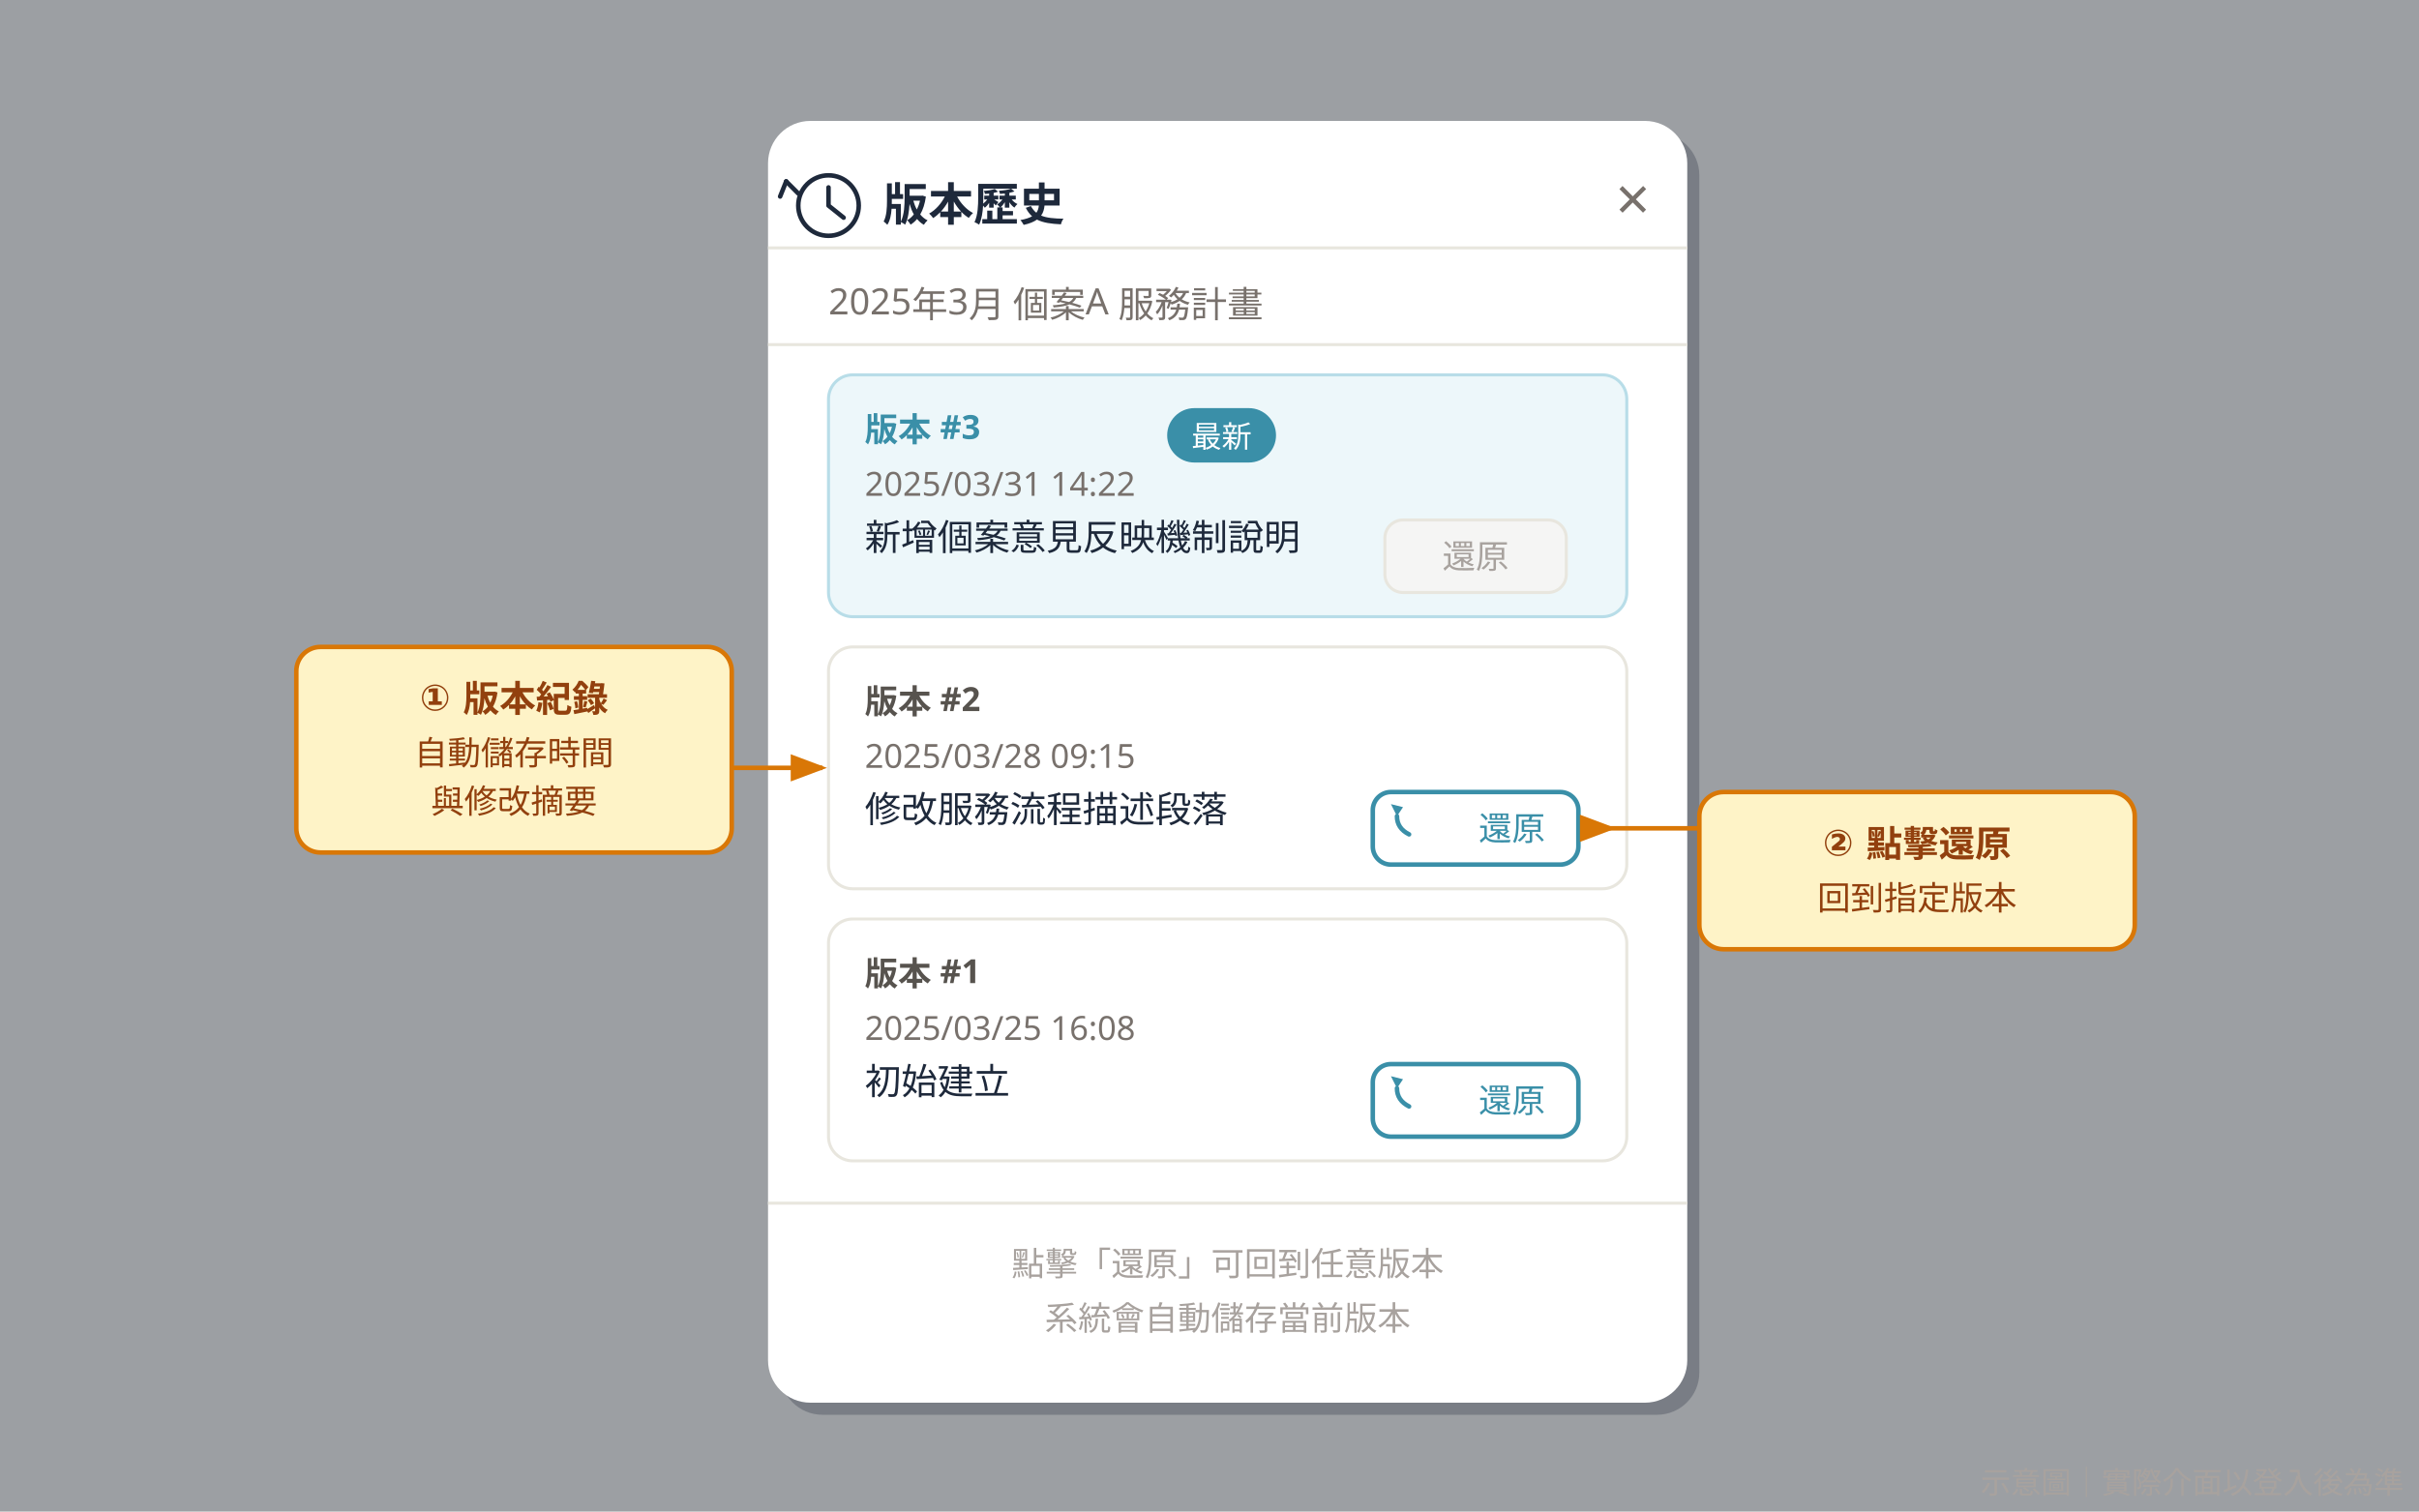
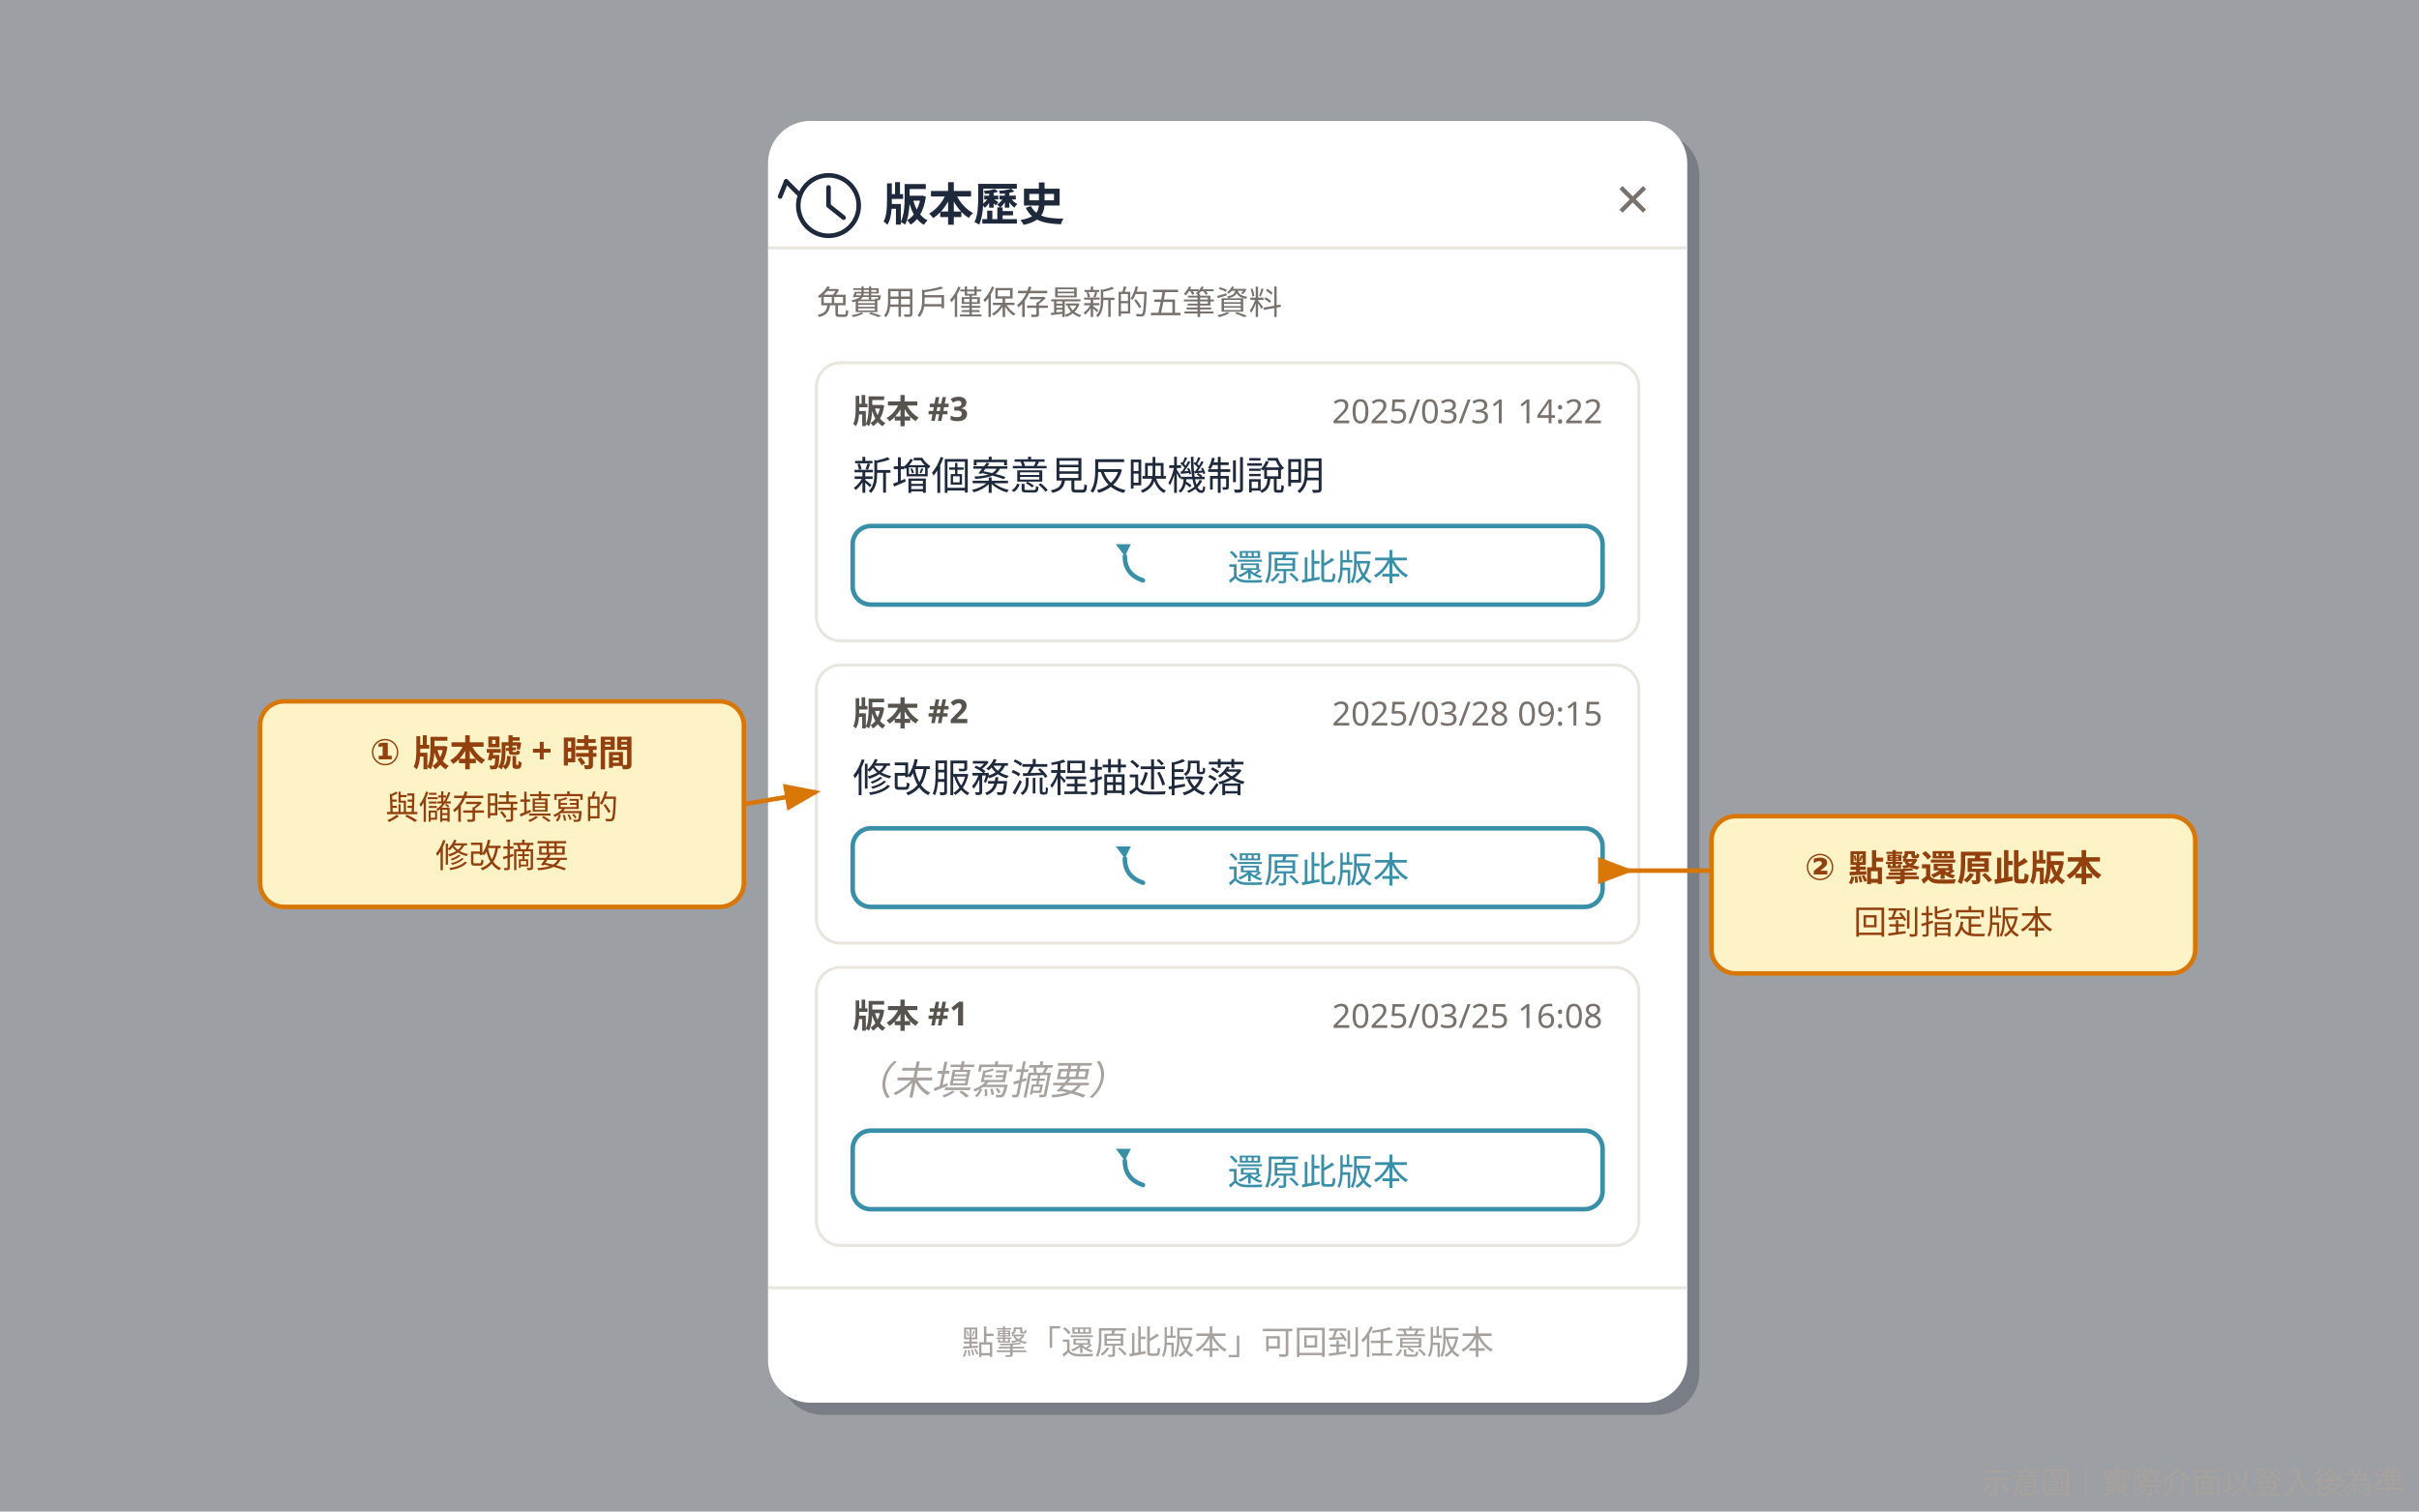
<svg xmlns="http://www.w3.org/2000/svg" viewBox="0 0 800 500" width="800" height="500" font-family="'Noto Sans TC', sans-serif">
  <rect width="800" height="500" fill="#f0efe8" />
  <rect width="800" height="500" fill="#1e293b" opacity="0.4" />
  <rect x="258" y="44" width="304" height="424" rx="14" fill="#0f172a" opacity="0.25" />
  <rect x="254" y="40" width="304" height="424" rx="14" fill="white" />
  <circle cx="274" cy="68" r="10" fill="none" stroke="#1e293b" stroke-width="1.5" />
  <polyline points="274,62 274,68 279,72" fill="none" stroke="#1e293b" stroke-width="1.5" stroke-linecap="round" stroke-linejoin="round" />
  <path d="M 264,64 L 260,60" fill="none" stroke="#1e293b" stroke-width="1.5" stroke-linecap="round" />
  <path d="M 260,60 L 258,65" fill="none" stroke="#1e293b" stroke-width="1.5" stroke-linecap="round" />
  <text x="292" y="73" font-size="15" font-weight="700" fill="#1e293b">版本歷史</text>
  <text x="540" y="73" text-anchor="middle" font-size="20" fill="#78716c">×</text>
  <line x1="254" y1="82" x2="558" y2="82" stroke="#e8e6de" stroke-width="1" />
-   <text x="274" y="104" font-size="12" fill="#78716c">2025年3月 個案A 服務計畫</text>
-   <line x1="254" y1="114" x2="558" y2="114" stroke="#e8e6de" stroke-width="1" />
-   <rect x="274" y="124" width="264" height="80" rx="8" fill="#edf7fa" stroke="#b8dde8" stroke-width="1" />
-   <text x="286" y="146" font-size="11" font-weight="700" fill="#3a8fa8">版本 #3</text>
-   <rect x="386" y="135" width="36" height="18" rx="9" fill="#3a8fa8" />
-   <text x="404" y="148" text-anchor="middle" font-size="10" fill="white">最新</text>
-   <text x="286" y="164" font-size="11" fill="#78716c">2025/03/31  14:22</text>
-   <text x="286" y="182" font-size="12" fill="#1e293b">新增個案意見反映機制說明</text>
-   <rect x="458" y="172" width="60" height="24" rx="6" fill="#f5f5f4" stroke="#e8e6de" stroke-width="1" />
-   <text x="488" y="188" text-anchor="middle" font-size="11" fill="#a8a29e">還原</text>
-   <rect x="274" y="214" width="264" height="80" rx="8" fill="white" stroke="#e8e6de" stroke-width="1" />
-   <text x="286" y="236" font-size="11" font-weight="700" fill="#57534e">版本 #2</text>
-   <text x="286" y="254" font-size="11" fill="#78716c">2025/03/28  09:15</text>
-   <text x="286" y="272" font-size="12" fill="#1e293b">修改服務流程描述段落</text>
-   <rect x="454" y="262" width="68" height="24" rx="6" fill="white" stroke="#3a8fa8" stroke-width="1.5" />
-   <path d="M 462,270 Q 462,274 466,276" fill="none" stroke="#3a8fa8" stroke-width="1.5" stroke-linecap="round" />
-   <path d="M 462,270 L 460,266 L 464,267" fill="#3a8fa8" stroke="none" />
-   <text x="500" y="278" text-anchor="middle" font-size="11" fill="#3a8fa8">還原</text>
-   <rect x="274" y="304" width="264" height="80" rx="8" fill="white" stroke="#e8e6de" stroke-width="1" />
-   <text x="286" y="326" font-size="11" font-weight="700" fill="#57534e">版本 #1</text>
-   <text x="286" y="344" font-size="11" fill="#78716c">2025/03/25  16:08</text>
-   <text x="286" y="362" font-size="12" fill="#1e293b">初始建立</text>
-   <rect x="454" y="352" width="68" height="24" rx="6" fill="white" stroke="#3a8fa8" stroke-width="1.5" />
-   <path d="M 462,360 Q 462,364 466,366" fill="none" stroke="#3a8fa8" stroke-width="1.5" stroke-linecap="round" />
-   <path d="M 462,360 L 460,356 L 464,357" fill="#3a8fa8" stroke="none" />
-   <text x="500" y="368" text-anchor="middle" font-size="11" fill="#3a8fa8">還原</text>
-   <line x1="254" y1="398" x2="558" y2="398" stroke="#e8e6de" stroke-width="1" />
-   <text x="406" y="422" text-anchor="middle" font-size="11" fill="#a8a29e">點擊「還原」可回到任意版本</text>
-   <text x="406" y="440" text-anchor="middle" font-size="11" fill="#a8a29e">系統會自動儲存當前版本</text>
-   <rect x="98" y="214" width="144" height="68" rx="8" fill="#fef3c7" stroke="#d97706" stroke-width="1.5" />
-   <text x="170" y="235" text-anchor="middle" font-size="12" font-weight="600" fill="#92400e">① 版本紀錄</text>
-   <text x="170" y="253" text-anchor="middle" font-size="11" fill="#92400e">自動儲存時間</text>
-   <text x="170" y="269" text-anchor="middle" font-size="11" fill="#92400e">與修改摘要</text>
-   <line x1="242" y1="254" x2="272" y2="254" stroke="#d97706" stroke-width="1.5" marker-end="url(#arrVH1)" />
-   <rect x="562" y="262" width="144" height="52" rx="8" fill="#fef3c7" stroke="#d97706" stroke-width="1.5" />
-   <text x="634" y="283" text-anchor="middle" font-size="12" font-weight="600" fill="#92400e">② 點擊還原</text>
-   <text x="634" y="301" text-anchor="middle" font-size="11" fill="#92400e">回到指定版本</text>
-   <line x1="562" y1="274" x2="524" y2="274" stroke="#d97706" stroke-width="1.5" marker-end="url(#arrVH1left)" />
+   <text x="270" y="104" font-size="11" fill="#78716c">免費用戶僅保存最新的五筆資料</text>
+   <rect x="270" y="120" width="272" height="92" rx="8" fill="white" stroke="#e8e6de" stroke-width="1" />
+   <text x="282" y="140" font-size="11" font-weight="700" fill="#57534e">版本 #3</text>
+   <text x="530" y="140" text-anchor="end" font-size="11" fill="#78716c">2025/03/31  14:22</text>
+   <text x="282" y="162" font-size="13" fill="#1e293b">新增個案意見反映機制說明</text>
+   <rect x="282" y="174" width="248" height="26" rx="6" fill="white" stroke="#3a8fa8" stroke-width="1.5" />
+   <path d="M 372,184 Q 372,190 378,192" fill="none" stroke="#3a8fa8" stroke-width="1.5" stroke-linecap="round" />
+   <path d="M 372,184 L 369,180 L 374,180" fill="#3a8fa8" stroke="none" />
+   <text x="406" y="192" text-anchor="start" font-size="12" fill="#3a8fa8">還原此版本</text>
+   <rect x="270" y="220" width="272" height="92" rx="8" fill="white" stroke="#e8e6de" stroke-width="1" />
+   <text x="282" y="240" font-size="11" font-weight="700" fill="#57534e">版本 #2</text>
+   <text x="530" y="240" text-anchor="end" font-size="11" fill="#78716c">2025/03/28  09:15</text>
+   <text x="282" y="262" font-size="13" fill="#1e293b">修改服務流程描述段落</text>
+   <rect x="282" y="274" width="248" height="26" rx="6" fill="white" stroke="#3a8fa8" stroke-width="1.5" />
+   <path d="M 372,284 Q 372,290 378,292" fill="none" stroke="#3a8fa8" stroke-width="1.5" stroke-linecap="round" />
+   <path d="M 372,284 L 369,280 L 374,280" fill="#3a8fa8" stroke="none" />
+   <text x="406" y="292" text-anchor="start" font-size="12" fill="#3a8fa8">還原此版本</text>
+   <rect x="270" y="320" width="272" height="92" rx="8" fill="white" stroke="#e8e6de" stroke-width="1" />
+   <text x="282" y="340" font-size="11" font-weight="700" fill="#57534e">版本 #1</text>
+   <text x="530" y="340" text-anchor="end" font-size="11" fill="#78716c">2025/03/25  16:08</text>
+   <text x="282" y="362" font-size="13" fill="#a8a29e" font-style="italic">（未填寫摘要）</text>
+   <rect x="282" y="374" width="248" height="26" rx="6" fill="white" stroke="#3a8fa8" stroke-width="1.5" />
+   <path d="M 372,384 Q 372,390 378,392" fill="none" stroke="#3a8fa8" stroke-width="1.5" stroke-linecap="round" />
+   <path d="M 372,384 L 369,380 L 374,380" fill="#3a8fa8" stroke="none" />
+   <text x="406" y="392" text-anchor="start" font-size="12" fill="#3a8fa8">還原此版本</text>
+   <line x1="254" y1="426" x2="558" y2="426" stroke="#e8e6de" stroke-width="1" />
+   <text x="406" y="448" text-anchor="middle" font-size="11" fill="#a8a29e">點擊「還原此版本」可回到任意版本</text>
+   <rect x="86" y="232" width="160" height="68" rx="8" fill="#fef3c7" stroke="#d97706" stroke-width="1.5" />
+   <text x="166" y="253" text-anchor="middle" font-size="12" font-weight="600" fill="#92400e">① 版本號 + 時間</text>
+   <text x="166" y="271" text-anchor="middle" font-size="11" fill="#92400e">與儲存時填寫的</text>
+   <text x="166" y="287" text-anchor="middle" font-size="11" fill="#92400e">修改摘要</text>
+   <line x1="246" y1="266" x2="270" y2="262" stroke="#d97706" stroke-width="1.5" marker-end="url(#arrVH1)" />
+   <rect x="566" y="270" width="160" height="52" rx="8" fill="#fef3c7" stroke="#d97706" stroke-width="1.5" />
+   <text x="646" y="291" text-anchor="middle" font-size="12" font-weight="600" fill="#92400e">② 點擊還原此版本</text>
+   <text x="646" y="309" text-anchor="middle" font-size="11" fill="#92400e">回到指定版本</text>
+   <line x1="566" y1="288" x2="530" y2="288" stroke="#d97706" stroke-width="1.5" marker-end="url(#arrVH1left)" />
  <defs>
    <marker id="arrVH1" markerWidth="8" markerHeight="6" refX="7" refY="3" orient="auto">
      <polygon points="0 0, 8 3, 0 6" fill="#d97706" />
    </marker>
    <marker id="arrVH1left" markerWidth="8" markerHeight="6" refX="7" refY="3" orient="auto" markerUnits="strokeWidth">
      <polygon points="8 0, 0 3, 8 6" fill="#d97706" />
    </marker>
  </defs>
  <text x="795" y="494" text-anchor="end" font-size="10" fill="#a8a29e">示意圖｜實際介面以登入後為準</text>
</svg>
